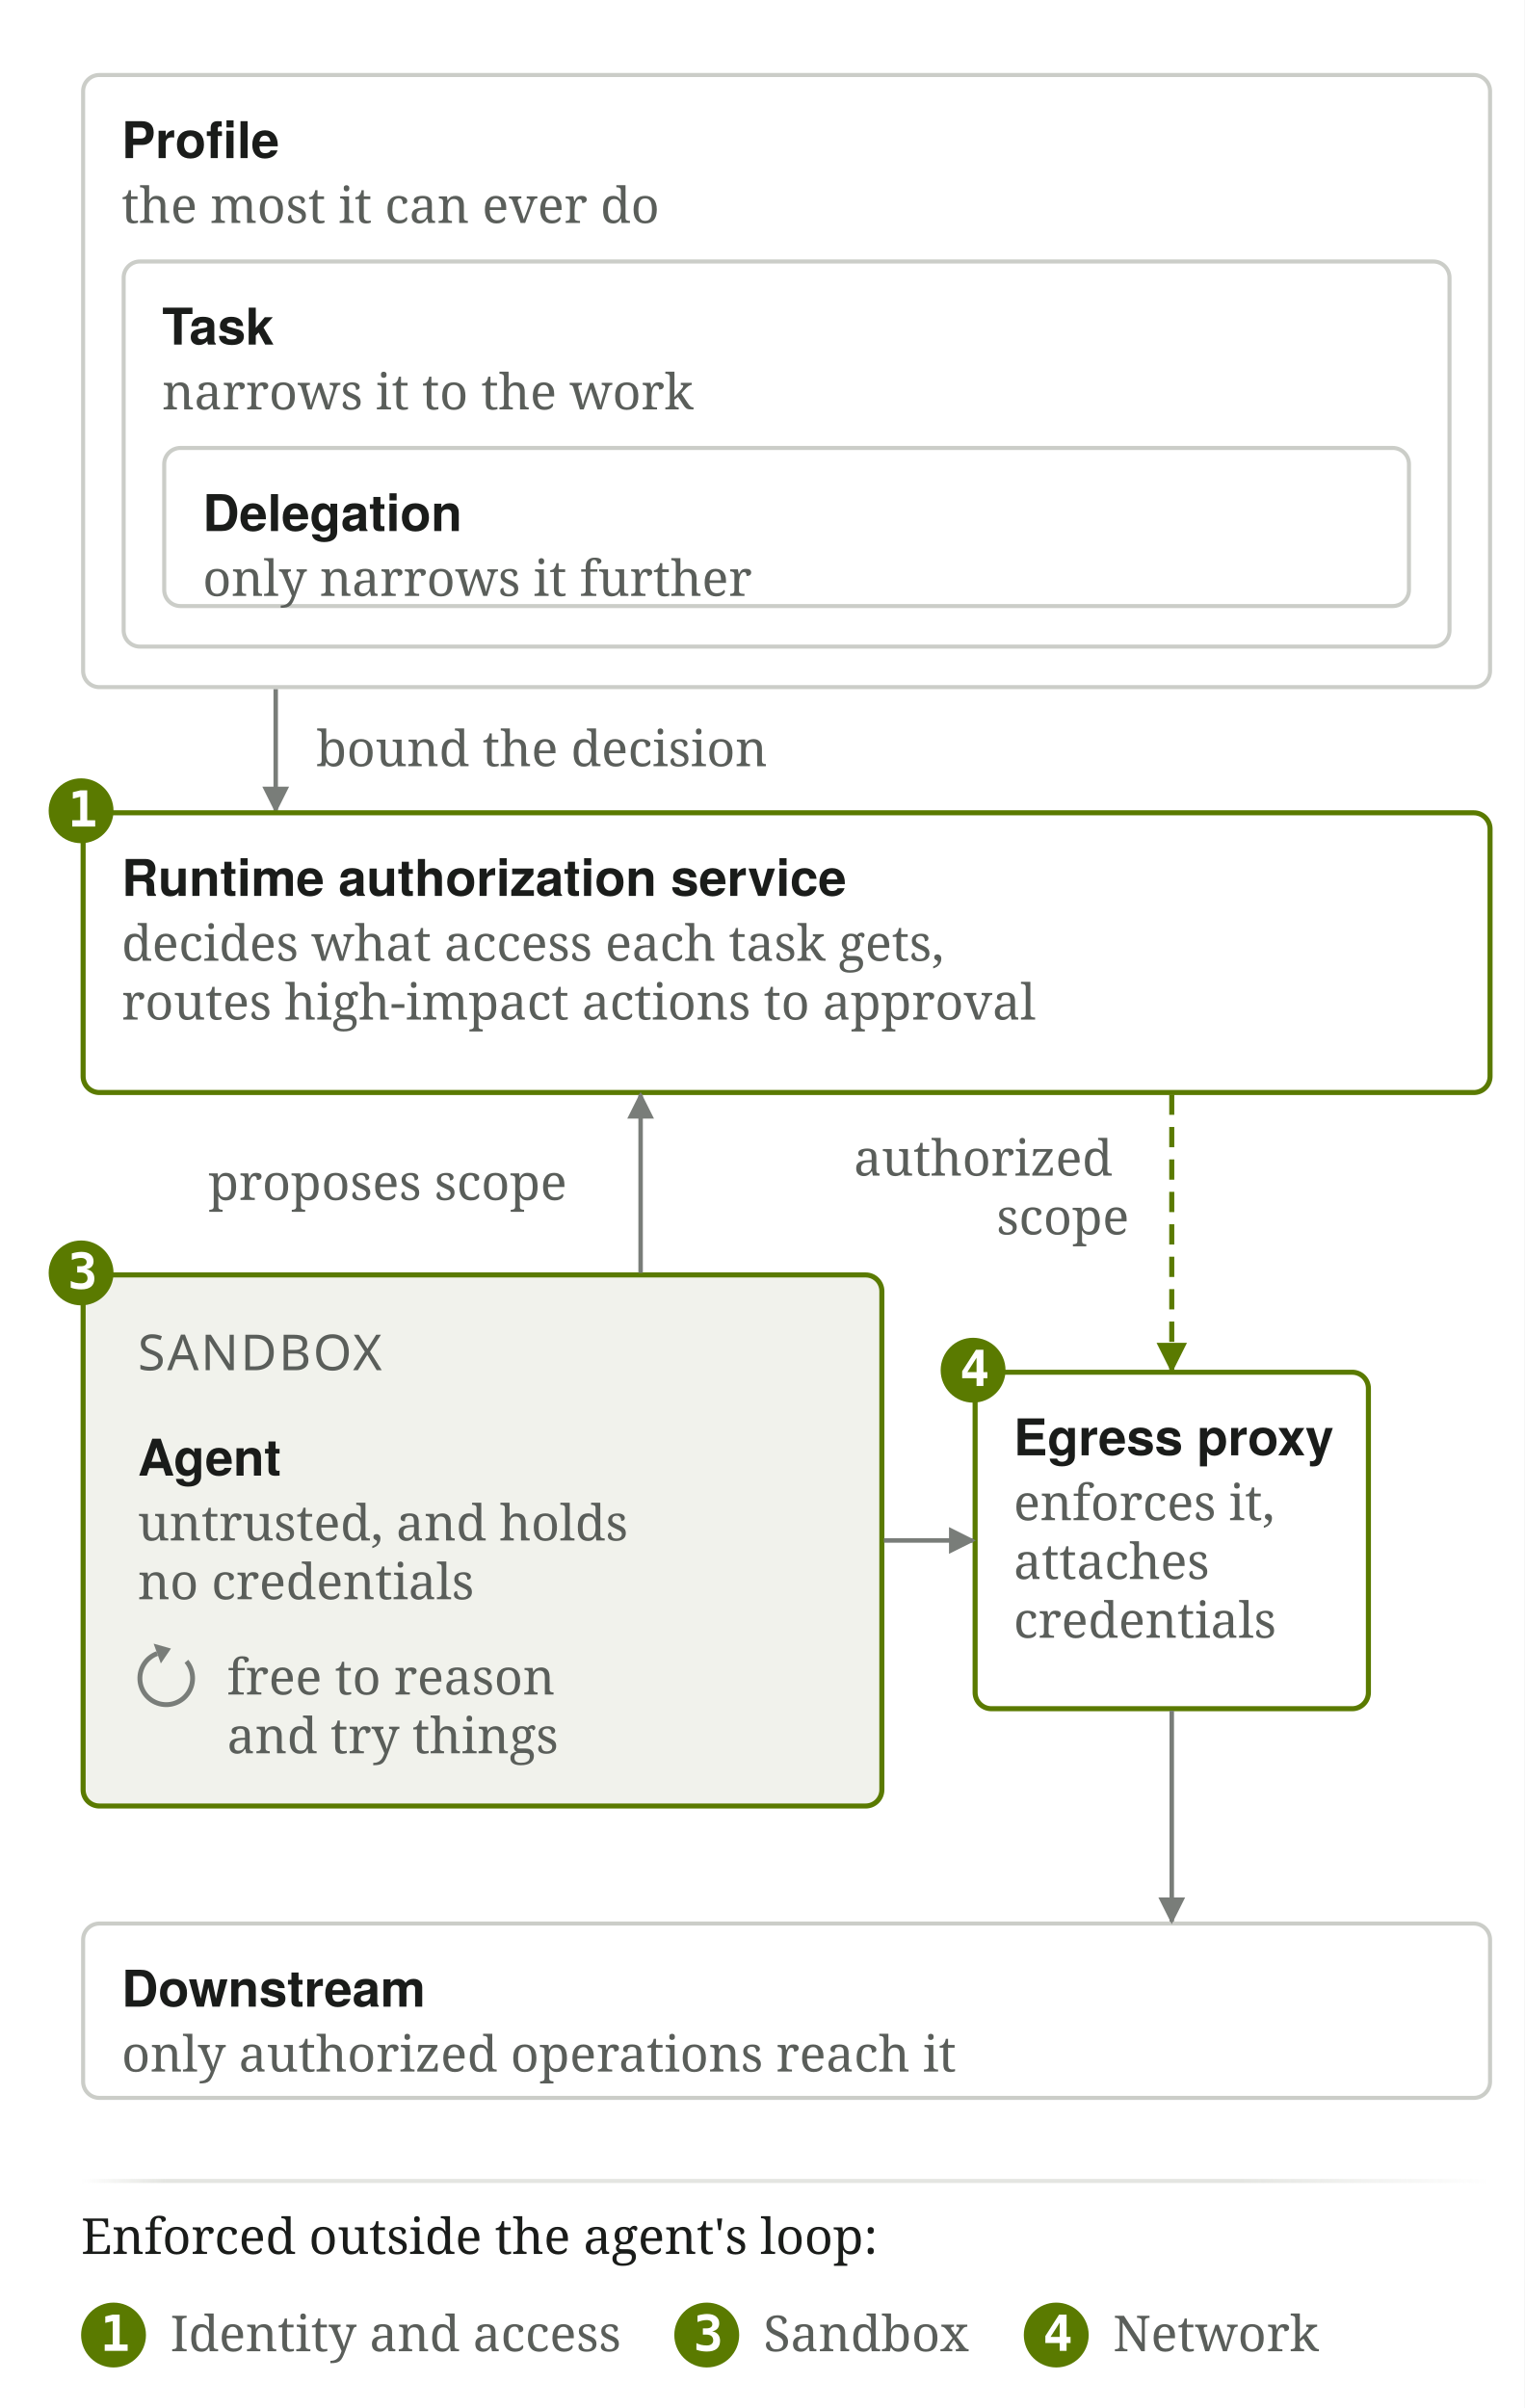
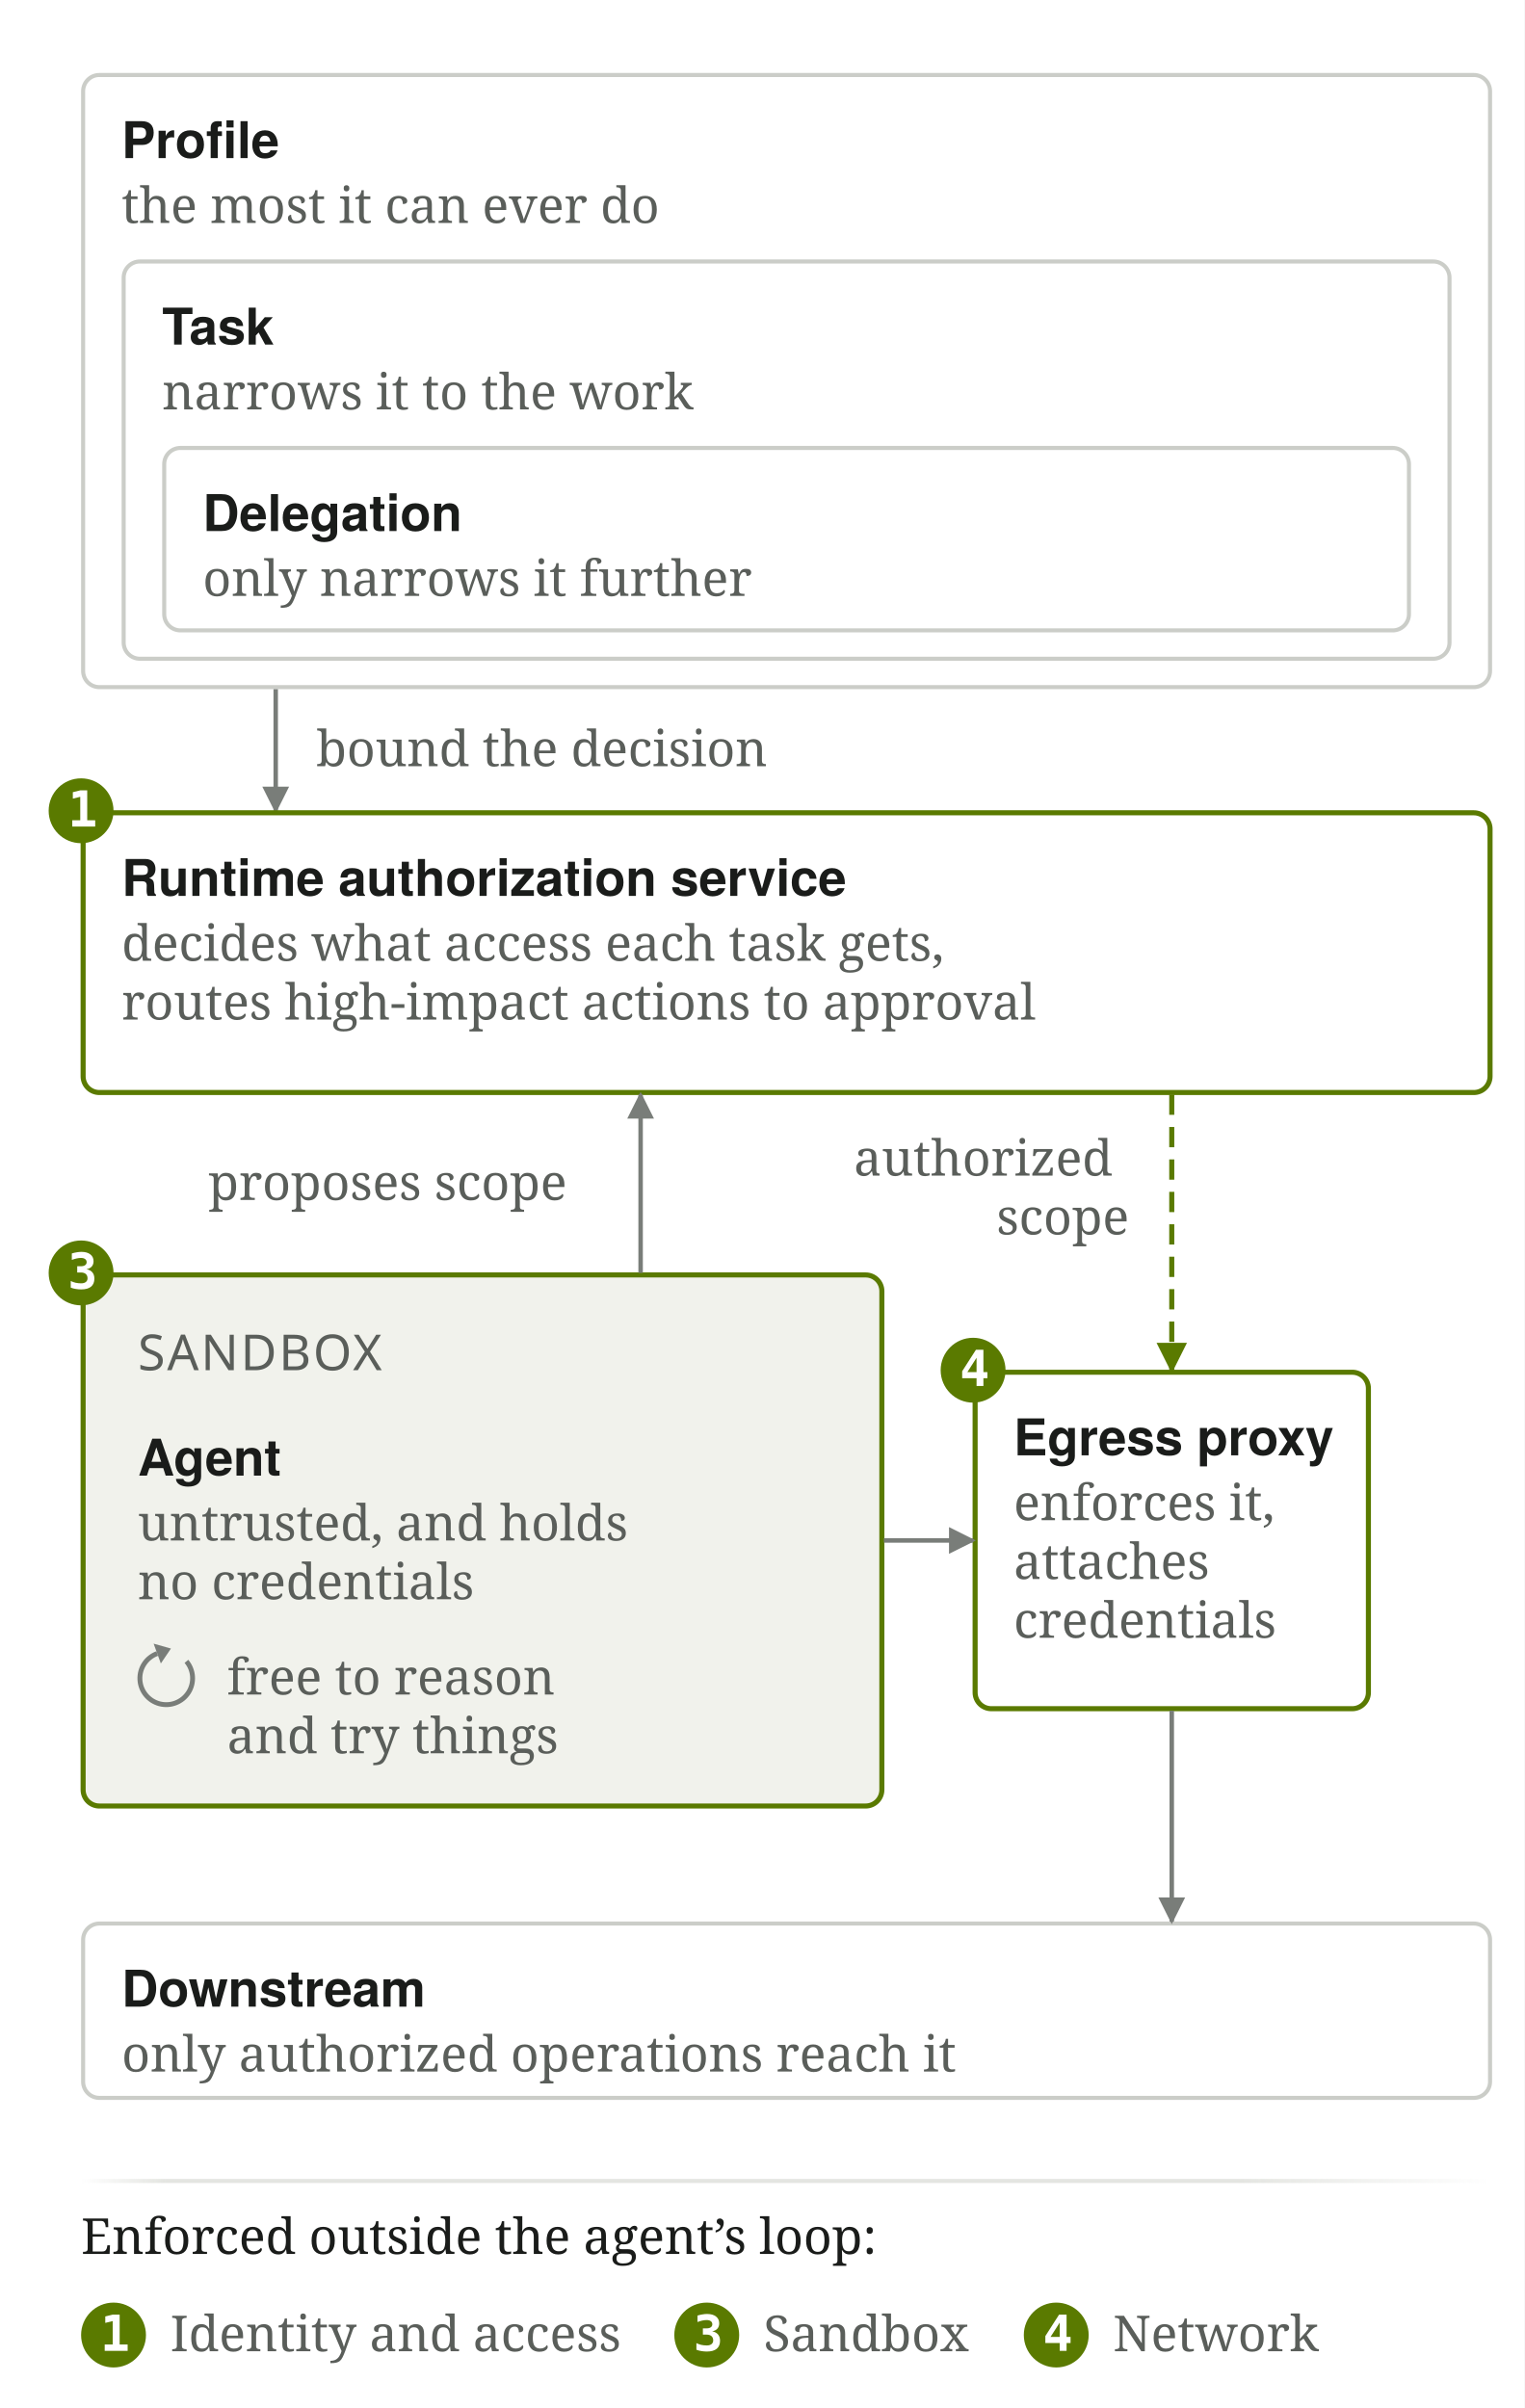
<svg xmlns="http://www.w3.org/2000/svg" viewBox="0 0 376 594" width="376" height="594" role="img" aria-labelledby="sf2n-t sf2n-d">
  <rect width="376" height="594" fill="#FFFFFF" />
  <defs>
    <marker id="sf2n-a" viewBox="0 0 10 10" refX="9" refY="5" markerWidth="6" markerHeight="6" orient="auto-start-reverse">
      <path d="M0 0 L10 5 L0 10 z" fill="#797D79" />
    </marker>
    <marker id="sf2n-g" viewBox="0 0 10 10" refX="9" refY="5" markerWidth="6" markerHeight="6" orient="auto-start-reverse">
      <path d="M0 0 L10 5 L0 10 z" fill="#5A7A00" />
    </marker>
    <marker id="sf2n-s" viewBox="0 0 10 10" refX="9" refY="5" markerWidth="6" markerHeight="6" orient="auto-start-reverse">
      <path d="M0 0 L10 5 L0 10 z" fill="#5A5E5A" />
    </marker>
    <linearGradient id="sf2n-fadeE4E5E112x360" gradientUnits="userSpaceOnUse" x1="12" y1="0" x2="360" y2="0">
      <stop offset="0" stop-color="#E4E5E1" stop-opacity="0" />
      <stop offset="0.06" stop-color="#E4E5E1" stop-opacity="1" />
      <stop offset="0.82" stop-color="#E4E5E1" stop-opacity="1" />
      <stop offset="1" stop-color="#E4E5E1" stop-opacity="0" />
    </linearGradient>
  </defs>
  <g transform="translate(8 8)">
    <rect x="12.5" y="10.5" width="347" height="151" rx="4" fill="none" stroke="#CBCDC8" stroke-width="1" />
    <text x="22" y="31" font-family="Figtree,'Avenir Next','Helvetica Neue',sans-serif" font-size="12.5" fill="#1A1C1A" font-weight="600">Profile</text>
    <text x="22" y="47" font-family="'IBM Plex Serif',Charter,Georgia,serif" font-size="12.25" fill="#5A5E5A" font-weight="400">the most it can ever do</text>
-     <rect x="22.5" y="56.5" width="327" height="95" rx="4" fill="none" stroke="#CBCDC8" stroke-width="1" />
+     <rect x="22.5" y="56.5" width="327" height="98" rx="4" fill="none" stroke="#CBCDC8" stroke-width="1" />
    <text x="32" y="77" font-family="Figtree,'Avenir Next','Helvetica Neue',sans-serif" font-size="12.5" fill="#1A1C1A" font-weight="600">Task</text>
    <text x="32" y="93" font-family="'IBM Plex Serif',Charter,Georgia,serif" font-size="12.25" fill="#5A5E5A" font-weight="400">narrows it to the work</text>
-     <rect x="32.5" y="102.5" width="307" height="39" rx="4" fill="none" stroke="#CBCDC8" stroke-width="1" />
+     <rect x="32.5" y="102.5" width="307" height="45" rx="4" fill="none" stroke="#CBCDC8" stroke-width="1" />
    <text x="42" y="123" font-family="Figtree,'Avenir Next','Helvetica Neue',sans-serif" font-size="12.5" fill="#1A1C1A" font-weight="600">Delegation</text>
    <text x="42" y="139" font-family="'IBM Plex Serif',Charter,Georgia,serif" font-size="12.25" fill="#5A5E5A" font-weight="400">only narrows it further</text>
    <path d="M60 162 L60 192" fill="none" stroke="#797D79" stroke-width="1.1" marker-end="url(#sf2n-a)" />
    <text x="70" y="181" font-family="'IBM Plex Serif',Charter,Georgia,serif" font-size="12.25" fill="#5A5E5A" font-weight="400">bound the decision</text>
    <rect x="12.5" y="192.5" width="347" height="69" rx="4" fill="none" stroke="#5A7A00" stroke-width="1.25" />
    <circle cx="12" cy="192" r="8" fill="#5A7A00" />
    <text x="8.7" y="195.9" font-family="'IBM Plex Mono',ui-monospace,'SF Mono',Menlo,Consolas,monospace" font-size="12.25" fill="#FFFFFF" font-weight="600">1</text>
    <text x="22" y="213" font-family="Figtree,'Avenir Next','Helvetica Neue',sans-serif" font-size="12.5" fill="#1A1C1A" font-weight="600">Runtime authorization service</text>
    <text x="22" y="229.0" font-family="'IBM Plex Serif',Charter,Georgia,serif" font-size="12.25" fill="#5A5E5A" font-weight="400">decides what access each task gets,</text>
    <text x="22" y="243.5" font-family="'IBM Plex Serif',Charter,Georgia,serif" font-size="12.25" fill="#5A5E5A" font-weight="400">routes high-impact actions to approval</text>
    <rect x="12.5" y="306.5" width="197" height="131" rx="4" fill="#F1F2EC" stroke="#5A7A00" stroke-width="1.25" />
    <circle cx="12" cy="306" r="8" fill="#5A7A00" />
    <text x="8.7" y="309.9" font-family="'IBM Plex Mono',ui-monospace,'SF Mono',Menlo,Consolas,monospace" font-size="12.25" fill="#FFFFFF" font-weight="600">3</text>
    <text x="26" y="330" font-family="'Chakra Petch','Avenir Next',sans-serif" font-size="12.25" fill="#5A5E5A" font-weight="500" letter-spacing="0.04em">SANDBOX</text>
    <text x="26" y="356" font-family="Figtree,'Avenir Next','Helvetica Neue',sans-serif" font-size="12.5" fill="#1A1C1A" font-weight="600">Agent</text>
    <text x="26" y="372" font-family="'IBM Plex Serif',Charter,Georgia,serif" font-size="12.25" fill="#5A5E5A" font-weight="400">untrusted, and holds</text>
    <text x="26" y="386.5" font-family="'IBM Plex Serif',Charter,Georgia,serif" font-size="12.25" fill="#5A5E5A" font-weight="400">no credentials</text>
    <path d="M37.98 401.82 A6.5 6.5 0 1 1 30.78 399.89" fill="none" stroke="#797D79" stroke-width="1.2" />
    <path d="M34.16 398.66 L31.67 402.34 L29.89 397.45 z" fill="#797D79" />
    <text x="48" y="410" font-family="'IBM Plex Serif',Charter,Georgia,serif" font-size="12.25" fill="#5A5E5A" font-weight="400">free to reason</text>
    <text x="48" y="424.5" font-family="'IBM Plex Serif',Charter,Georgia,serif" font-size="12.25" fill="#5A5E5A" font-weight="400">and try things</text>
    <path d="M150 306 L150 262" fill="none" stroke="#797D79" stroke-width="1.1" marker-end="url(#sf2n-a)" />
    <text x="43.388" y="288" font-family="'IBM Plex Serif',Charter,Georgia,serif" font-size="12.25" fill="#5A5E5A" font-weight="400">proposes scope</text>
    <rect x="232.5" y="330.5" width="97" height="83" rx="4" fill="none" stroke="#5A7A00" stroke-width="1.25" />
    <circle cx="232" cy="330" r="8" fill="#5A7A00" />
    <text x="228.7" y="333.9" font-family="'IBM Plex Mono',ui-monospace,'SF Mono',Menlo,Consolas,monospace" font-size="12.25" fill="#FFFFFF" font-weight="600">4</text>
    <text x="242" y="351" font-family="Figtree,'Avenir Next','Helvetica Neue',sans-serif" font-size="12.5" fill="#1A1C1A" font-weight="600">Egress proxy</text>
    <text x="242" y="367.0" font-family="'IBM Plex Serif',Charter,Georgia,serif" font-size="12.25" fill="#5A5E5A" font-weight="400">enforces it,</text>
    <text x="242" y="381.5" font-family="'IBM Plex Serif',Charter,Georgia,serif" font-size="12.25" fill="#5A5E5A" font-weight="400">attaches</text>
    <text x="242" y="396.0" font-family="'IBM Plex Serif',Charter,Georgia,serif" font-size="12.25" fill="#5A5E5A" font-weight="400">credentials</text>
    <path d="M281 262 L281 330" fill="none" stroke="#5A7A00" stroke-width="1.25" stroke-dasharray="5 3" marker-end="url(#sf2n-g)" />
    <text x="202.562" y="282" font-family="'IBM Plex Serif',Charter,Georgia,serif" font-size="12.25" fill="#5A5E5A" font-weight="400">authorized</text>
    <text x="237.781" y="296.5" font-family="'IBM Plex Serif',Charter,Georgia,serif" font-size="12.25" fill="#5A5E5A" font-weight="400">scope</text>
    <path d="M210 372 L232 372" fill="none" stroke="#797D79" stroke-width="1.1" marker-end="url(#sf2n-a)" />
    <rect x="12.5" y="466.5" width="347" height="43" rx="4" fill="none" stroke="#CBCDC8" stroke-width="1" />
    <text x="22" y="487" font-family="Figtree,'Avenir Next','Helvetica Neue',sans-serif" font-size="12.5" fill="#1A1C1A" font-weight="600">Downstream</text>
    <text x="22" y="503.0" font-family="'IBM Plex Serif',Charter,Georgia,serif" font-size="12.25" fill="#5A5E5A" font-weight="400">only authorized operations reach it</text>
    <path d="M281 414 L281 466" fill="none" stroke="#797D79" stroke-width="1.1" marker-end="url(#sf2n-a)" />
    <line x1="12" y1="530" x2="360" y2="530" stroke="url(#sf2n-fadeE4E5E112x360)" stroke-width="1" />
-     <text x="12" y="548" font-family="'IBM Plex Serif',Charter,Georgia,serif" font-size="12.25" fill="#1A1C1A" font-weight="400">Enforced outside the agent's loop:</text>
+     <text x="12" y="548" font-family="'IBM Plex Serif',Charter,Georgia,serif" font-size="12.25" fill="#1A1C1A" font-weight="400">Enforced outside the agent’s loop:</text>
    <circle cx="20" cy="568" r="8" fill="#5A7A00" />
    <text x="16.7" y="571.9" font-family="'IBM Plex Mono',ui-monospace,'SF Mono',Menlo,Consolas,monospace" font-size="12.25" fill="#FFFFFF" font-weight="600">1</text>
    <text x="34" y="572" font-family="'IBM Plex Serif',Charter,Georgia,serif" font-size="12.25" fill="#5A5E5A" font-weight="400">Identity and access</text>
    <circle cx="166.31" cy="568" r="8" fill="#5A7A00" />
    <text x="163.01" y="571.9" font-family="'IBM Plex Mono',ui-monospace,'SF Mono',Menlo,Consolas,monospace" font-size="12.25" fill="#FFFFFF" font-weight="600">3</text>
    <text x="180.31" y="572" font-family="'IBM Plex Serif',Charter,Georgia,serif" font-size="12.25" fill="#5A5E5A" font-weight="400">Sandbox</text>
    <circle cx="252.51" cy="568" r="8" fill="#5A7A00" />
    <text x="249.21" y="571.9" font-family="'IBM Plex Mono',ui-monospace,'SF Mono',Menlo,Consolas,monospace" font-size="12.25" fill="#FFFFFF" font-weight="600">4</text>
    <text x="266.51" y="572" font-family="'IBM Plex Serif',Charter,Georgia,serif" font-size="12.25" fill="#5A5E5A" font-weight="400">Network</text>
  </g>
</svg>
